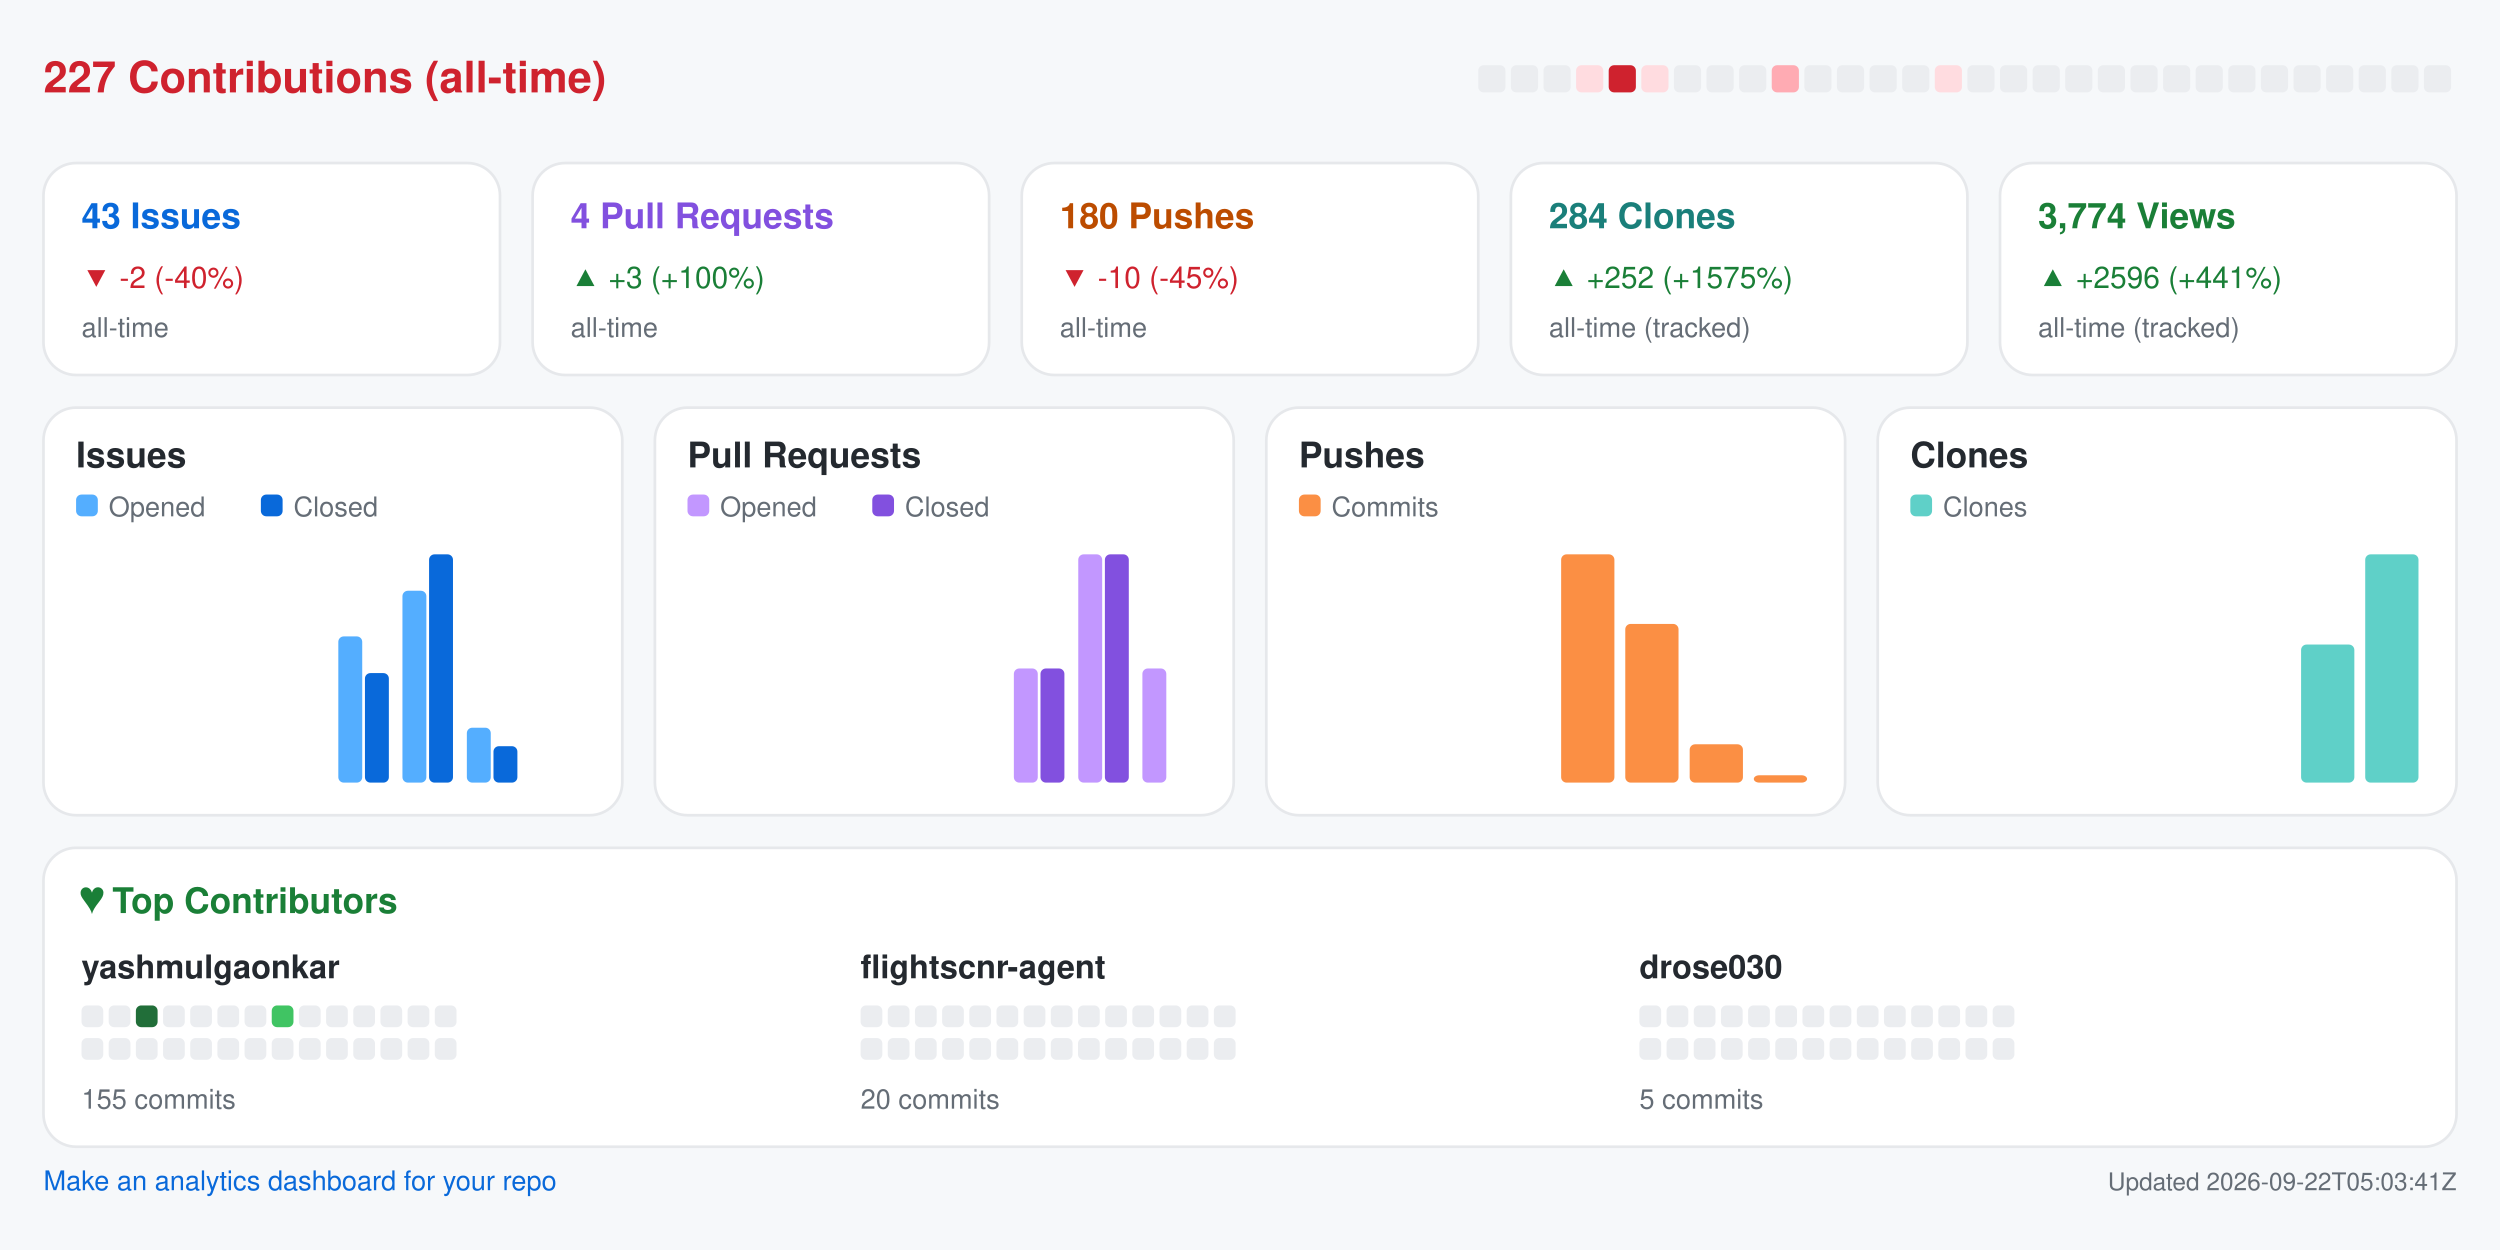
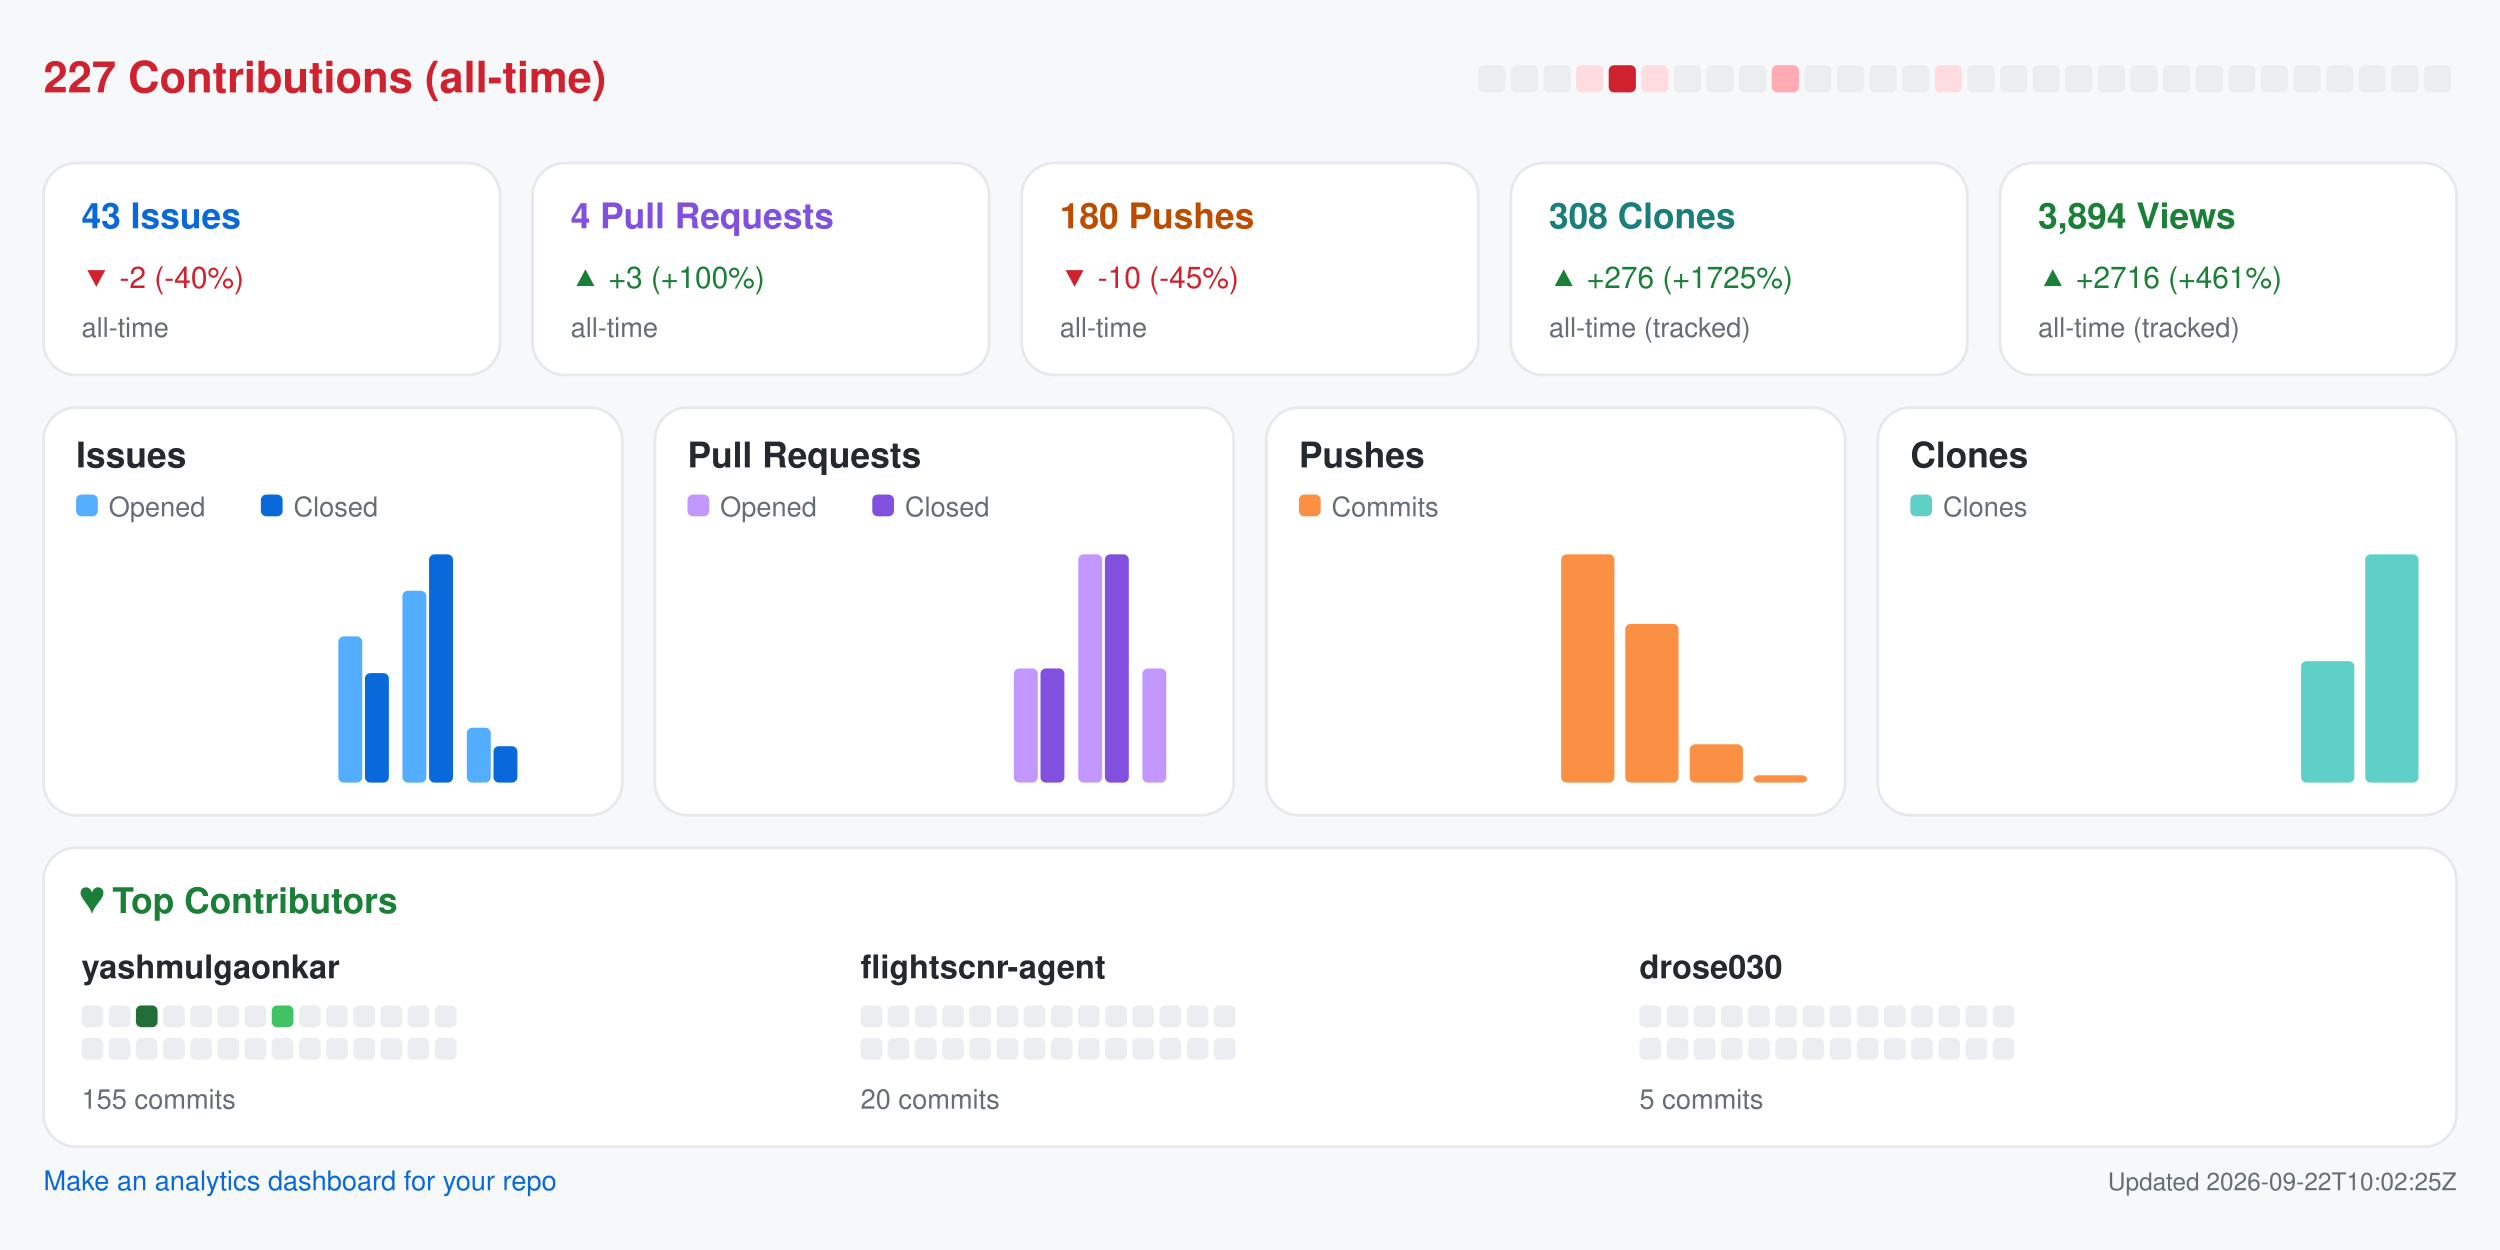
<svg xmlns="http://www.w3.org/2000/svg" width="920" height="460" viewBox="0 0 920 460" role="img" aria-label="Repository analytics for yashmulgaonkar/FlightScnr">
  <rect x="0.0" y="0.0" width="920.0" height="460.0" rx="0" fill="#f6f8fa" />
  <text x="16.0" y="34.0" fill="#cf222e" font-size="16" font-family="-apple-system,BlinkMacSystemFont,Segoe UI,Helvetica,Arial,sans-serif" font-weight="600" text-anchor="start">227 Contributions (all-time)</text>
  <rect x="544.0" y="24.0" width="10.0" height="10.0" rx="2" fill="#ebedf0" />
  <rect x="556.0" y="24.0" width="10.0" height="10.0" rx="2" fill="#ebedf0" />
  <rect x="568.0" y="24.0" width="10.0" height="10.0" rx="2" fill="#ebedf0" />
  <rect x="580.0" y="24.0" width="10.0" height="10.0" rx="2" fill="#ffdce0" />
  <rect x="592.0" y="24.0" width="10.0" height="10.0" rx="2" fill="#cf222e" />
  <rect x="604.0" y="24.0" width="10.0" height="10.0" rx="2" fill="#ffdce0" />
  <rect x="616.0" y="24.0" width="10.0" height="10.0" rx="2" fill="#ebedf0" />
  <rect x="628.0" y="24.0" width="10.0" height="10.0" rx="2" fill="#ebedf0" />
  <rect x="640.0" y="24.0" width="10.0" height="10.0" rx="2" fill="#ebedf0" />
  <rect x="652.0" y="24.0" width="10.0" height="10.0" rx="2" fill="#ffabb3" />
  <rect x="664.0" y="24.0" width="10.0" height="10.0" rx="2" fill="#ebedf0" />
  <rect x="676.0" y="24.0" width="10.0" height="10.0" rx="2" fill="#ebedf0" />
  <rect x="688.0" y="24.0" width="10.0" height="10.0" rx="2" fill="#ebedf0" />
  <rect x="700.0" y="24.0" width="10.0" height="10.0" rx="2" fill="#ebedf0" />
  <rect x="712.0" y="24.0" width="10.0" height="10.0" rx="2" fill="#ffdce0" />
  <rect x="724.0" y="24.0" width="10.0" height="10.0" rx="2" fill="#ebedf0" />
  <rect x="736.0" y="24.0" width="10.0" height="10.0" rx="2" fill="#ebedf0" />
  <rect x="748.0" y="24.0" width="10.0" height="10.0" rx="2" fill="#ebedf0" />
  <rect x="760.0" y="24.0" width="10.0" height="10.0" rx="2" fill="#ebedf0" />
  <rect x="772.0" y="24.0" width="10.0" height="10.0" rx="2" fill="#ebedf0" />
  <rect x="784.0" y="24.0" width="10.0" height="10.0" rx="2" fill="#ebedf0" />
  <rect x="796.0" y="24.0" width="10.0" height="10.0" rx="2" fill="#ebedf0" />
  <rect x="808.0" y="24.0" width="10.0" height="10.0" rx="2" fill="#ebedf0" />
  <rect x="820.0" y="24.0" width="10.0" height="10.0" rx="2" fill="#ebedf0" />
  <rect x="832.0" y="24.0" width="10.0" height="10.0" rx="2" fill="#ebedf0" />
  <rect x="844.0" y="24.0" width="10.0" height="10.0" rx="2" fill="#ebedf0" />
  <rect x="856.0" y="24.0" width="10.0" height="10.0" rx="2" fill="#ebedf0" />
  <rect x="868.0" y="24.0" width="10.0" height="10.0" rx="2" fill="#ebedf0" />
  <rect x="880.0" y="24.0" width="10.0" height="10.0" rx="2" fill="#ebedf0" />
  <rect x="892.0" y="24.0" width="10.0" height="10.0" rx="2" fill="#ebedf0" />
  <rect x="16.0" y="60.0" width="168.0" height="78.0" rx="12" fill="#ffffff" stroke="#e6e8eb" />
  <text x="30.0" y="84.0" fill="#0969da" font-size="13" font-family="-apple-system,BlinkMacSystemFont,Segoe UI,Helvetica,Arial,sans-serif" font-weight="600" text-anchor="start">43 Issues</text>
  <text x="30.0" y="106.0" fill="#cf222e" font-size="11" font-family="-apple-system,BlinkMacSystemFont,Segoe UI,Helvetica,Arial,sans-serif" font-weight="400" text-anchor="start">▼ -2 (-40%)</text>
  <text x="30.0" y="124.0" fill="#656d76" font-size="10" font-family="-apple-system,BlinkMacSystemFont,Segoe UI,Helvetica,Arial,sans-serif" font-weight="400" text-anchor="start">all-time</text>
  <rect x="196.0" y="60.0" width="168.0" height="78.0" rx="12" fill="#ffffff" stroke="#e6e8eb" />
  <text x="210.0" y="84.0" fill="#8250df" font-size="13" font-family="-apple-system,BlinkMacSystemFont,Segoe UI,Helvetica,Arial,sans-serif" font-weight="600" text-anchor="start">4 Pull Requests</text>
  <text x="210.0" y="106.0" fill="#1a7f37" font-size="11" font-family="-apple-system,BlinkMacSystemFont,Segoe UI,Helvetica,Arial,sans-serif" font-weight="400" text-anchor="start">▲ +3 (+100%)</text>
  <text x="210.0" y="124.0" fill="#656d76" font-size="10" font-family="-apple-system,BlinkMacSystemFont,Segoe UI,Helvetica,Arial,sans-serif" font-weight="400" text-anchor="start">all-time</text>
  <rect x="376.0" y="60.0" width="168.0" height="78.0" rx="12" fill="#ffffff" stroke="#e6e8eb" />
  <text x="390.0" y="84.0" fill="#bc4c00" font-size="13" font-family="-apple-system,BlinkMacSystemFont,Segoe UI,Helvetica,Arial,sans-serif" font-weight="600" text-anchor="start">180 Pushes</text>
  <text x="390.0" y="106.0" fill="#cf222e" font-size="11" font-family="-apple-system,BlinkMacSystemFont,Segoe UI,Helvetica,Arial,sans-serif" font-weight="400" text-anchor="start">▼ -10 (-45%)</text>
  <text x="390.0" y="124.0" fill="#656d76" font-size="10" font-family="-apple-system,BlinkMacSystemFont,Segoe UI,Helvetica,Arial,sans-serif" font-weight="400" text-anchor="start">all-time</text>
  <rect x="556.0" y="60.0" width="168.0" height="78.0" rx="12" fill="#ffffff" stroke="#e6e8eb" />
-   <text x="570.0" y="84.0" fill="#1a7f7a" font-size="13" font-family="-apple-system,BlinkMacSystemFont,Segoe UI,Helvetica,Arial,sans-serif" font-weight="600" text-anchor="start">284 Clones</text>
-   <text x="570.0" y="106.0" fill="#1a7f37" font-size="11" font-family="-apple-system,BlinkMacSystemFont,Segoe UI,Helvetica,Arial,sans-serif" font-weight="400" text-anchor="start">▲ +252 (+1575%)</text>
+   <text x="570.0" y="84.0" fill="#1a7f7a" font-size="13" font-family="-apple-system,BlinkMacSystemFont,Segoe UI,Helvetica,Arial,sans-serif" font-weight="600" text-anchor="start">308 Clones</text>
+   <text x="570.0" y="106.0" fill="#1a7f37" font-size="11" font-family="-apple-system,BlinkMacSystemFont,Segoe UI,Helvetica,Arial,sans-serif" font-weight="400" text-anchor="start">▲ +276 (+1725%)</text>
  <text x="570.0" y="124.0" fill="#656d76" font-size="10" font-family="-apple-system,BlinkMacSystemFont,Segoe UI,Helvetica,Arial,sans-serif" font-weight="400" text-anchor="start">all-time (tracked)</text>
  <rect x="736.0" y="60.0" width="168.0" height="78.0" rx="12" fill="#ffffff" stroke="#e6e8eb" />
-   <text x="750.0" y="84.0" fill="#1a7f37" font-size="13" font-family="-apple-system,BlinkMacSystemFont,Segoe UI,Helvetica,Arial,sans-serif" font-weight="600" text-anchor="start">3,774 Views</text>
-   <text x="750.0" y="106.0" fill="#1a7f37" font-size="11" font-family="-apple-system,BlinkMacSystemFont,Segoe UI,Helvetica,Arial,sans-serif" font-weight="400" text-anchor="start">▲ +2596 (+441%)</text>
+   <text x="750.0" y="84.0" fill="#1a7f37" font-size="13" font-family="-apple-system,BlinkMacSystemFont,Segoe UI,Helvetica,Arial,sans-serif" font-weight="600" text-anchor="start">3,894 Views</text>
+   <text x="750.0" y="106.0" fill="#1a7f37" font-size="11" font-family="-apple-system,BlinkMacSystemFont,Segoe UI,Helvetica,Arial,sans-serif" font-weight="400" text-anchor="start">▲ +2716 (+461%)</text>
  <text x="750.0" y="124.0" fill="#656d76" font-size="10" font-family="-apple-system,BlinkMacSystemFont,Segoe UI,Helvetica,Arial,sans-serif" font-weight="400" text-anchor="start">all-time (tracked)</text>
  <rect x="16.0" y="150.0" width="213.0" height="150.0" rx="12" fill="#ffffff" stroke="#e6e8eb" />
  <text x="28.0" y="172.0" fill="#24292f" font-size="13" font-family="-apple-system,BlinkMacSystemFont,Segoe UI,Helvetica,Arial,sans-serif" font-weight="600" text-anchor="start">Issues</text>
  <rect x="28.0" y="182.0" width="8.0" height="8.0" rx="2" fill="#54aeff" />
  <text x="40.0" y="190.0" fill="#656d76" font-size="10" font-family="-apple-system,BlinkMacSystemFont,Segoe UI,Helvetica,Arial,sans-serif" font-weight="400" text-anchor="start">Opened</text>
  <rect x="96.0" y="182.0" width="8.0" height="8.0" rx="2" fill="#0969da" />
  <text x="108.0" y="190.0" fill="#656d76" font-size="10" font-family="-apple-system,BlinkMacSystemFont,Segoe UI,Helvetica,Arial,sans-serif" font-weight="400" text-anchor="start">Closed</text>
  <rect x="30.0" y="288.0" width="8.8" height="0.0" rx="2" fill="#54aeff" />
  <rect x="39.8" y="288.0" width="8.8" height="0.0" rx="2" fill="#0969da" />
  <rect x="53.6" y="288.0" width="8.8" height="0.0" rx="2" fill="#54aeff" />
  <rect x="63.4" y="288.0" width="8.8" height="0.0" rx="2" fill="#0969da" />
  <rect x="77.2" y="288.0" width="8.8" height="0.0" rx="2" fill="#54aeff" />
  <rect x="87.1" y="288.0" width="8.8" height="0.0" rx="2" fill="#0969da" />
  <rect x="100.9" y="288.0" width="8.8" height="0.0" rx="2" fill="#54aeff" />
  <rect x="110.7" y="288.0" width="8.8" height="0.0" rx="2" fill="#0969da" />
  <rect x="124.5" y="234.2" width="8.8" height="53.8" rx="2" fill="#54aeff" />
  <rect x="134.3" y="247.7" width="8.8" height="40.3" rx="2" fill="#0969da" />
  <rect x="148.1" y="217.4" width="8.8" height="70.6" rx="2" fill="#54aeff" />
  <rect x="157.9" y="204.0" width="8.8" height="84.0" rx="2" fill="#0969da" />
  <rect x="171.8" y="267.8" width="8.8" height="20.2" rx="2" fill="#54aeff" />
  <rect x="181.6" y="274.6" width="8.8" height="13.4" rx="2" fill="#0969da" />
  <rect x="195.4" y="288.0" width="8.8" height="0.0" rx="2" fill="#54aeff" />
  <rect x="205.2" y="288.0" width="8.8" height="0.0" rx="2" fill="#0969da" />
  <rect x="241.0" y="150.0" width="213.0" height="150.0" rx="12" fill="#ffffff" stroke="#e6e8eb" />
  <text x="253.0" y="172.0" fill="#24292f" font-size="13" font-family="-apple-system,BlinkMacSystemFont,Segoe UI,Helvetica,Arial,sans-serif" font-weight="600" text-anchor="start">Pull Requests</text>
  <rect x="253.0" y="182.0" width="8.0" height="8.0" rx="2" fill="#c297ff" />
  <text x="265.0" y="190.0" fill="#656d76" font-size="10" font-family="-apple-system,BlinkMacSystemFont,Segoe UI,Helvetica,Arial,sans-serif" font-weight="400" text-anchor="start">Opened</text>
  <rect x="321.0" y="182.0" width="8.0" height="8.0" rx="2" fill="#8250df" />
  <text x="333.0" y="190.0" fill="#656d76" font-size="10" font-family="-apple-system,BlinkMacSystemFont,Segoe UI,Helvetica,Arial,sans-serif" font-weight="400" text-anchor="start">Closed</text>
  <rect x="255.0" y="288.0" width="8.8" height="0.0" rx="2" fill="#c297ff" />
  <rect x="264.8" y="288.0" width="8.8" height="0.0" rx="2" fill="#8250df" />
  <rect x="278.6" y="288.0" width="8.8" height="0.0" rx="2" fill="#c297ff" />
  <rect x="288.4" y="288.0" width="8.8" height="0.0" rx="2" fill="#8250df" />
  <rect x="302.2" y="288.0" width="8.8" height="0.0" rx="2" fill="#c297ff" />
  <rect x="312.1" y="288.0" width="8.8" height="0.0" rx="2" fill="#8250df" />
  <rect x="325.9" y="288.0" width="8.8" height="0.0" rx="2" fill="#c297ff" />
  <rect x="335.7" y="288.0" width="8.8" height="0.0" rx="2" fill="#8250df" />
  <rect x="349.5" y="288.0" width="8.8" height="0.0" rx="2" fill="#c297ff" />
  <rect x="359.3" y="288.0" width="8.8" height="0.0" rx="2" fill="#8250df" />
  <rect x="373.1" y="246.0" width="8.8" height="42.0" rx="2" fill="#c297ff" />
  <rect x="382.9" y="246.0" width="8.8" height="42.0" rx="2" fill="#8250df" />
  <rect x="396.8" y="204.0" width="8.8" height="84.0" rx="2" fill="#c297ff" />
  <rect x="406.6" y="204.0" width="8.8" height="84.0" rx="2" fill="#8250df" />
  <rect x="420.4" y="246.0" width="8.8" height="42.0" rx="2" fill="#c297ff" />
  <rect x="430.2" y="288.0" width="8.8" height="0.0" rx="2" fill="#8250df" />
  <rect x="466.0" y="150.0" width="213.0" height="150.0" rx="12" fill="#ffffff" stroke="#e6e8eb" />
  <text x="478.0" y="172.0" fill="#24292f" font-size="13" font-family="-apple-system,BlinkMacSystemFont,Segoe UI,Helvetica,Arial,sans-serif" font-weight="600" text-anchor="start">Pushes</text>
  <rect x="478.0" y="182.0" width="8.0" height="8.0" rx="2" fill="#fb8f44" />
  <text x="490.0" y="190.0" fill="#656d76" font-size="10" font-family="-apple-system,BlinkMacSystemFont,Segoe UI,Helvetica,Arial,sans-serif" font-weight="400" text-anchor="start">Commits</text>
  <rect x="480.0" y="288.0" width="19.6" height="0.0" rx="2" fill="#fb8f44" />
  <rect x="503.6" y="288.0" width="19.6" height="0.0" rx="2" fill="#fb8f44" />
  <rect x="527.2" y="288.0" width="19.6" height="0.0" rx="2" fill="#fb8f44" />
  <rect x="550.9" y="288.0" width="19.6" height="0.0" rx="2" fill="#fb8f44" />
  <rect x="574.5" y="204.0" width="19.6" height="84.0" rx="2" fill="#fb8f44" />
  <rect x="598.1" y="229.6" width="19.6" height="58.4" rx="2" fill="#fb8f44" />
  <rect x="621.8" y="273.9" width="19.6" height="14.1" rx="2" fill="#fb8f44" />
  <rect x="645.4" y="285.3" width="19.6" height="2.7" rx="2" fill="#fb8f44" />
  <rect x="691.0" y="150.0" width="213.0" height="150.0" rx="12" fill="#ffffff" stroke="#e6e8eb" />
  <text x="703.0" y="172.0" fill="#24292f" font-size="13" font-family="-apple-system,BlinkMacSystemFont,Segoe UI,Helvetica,Arial,sans-serif" font-weight="600" text-anchor="start">Clones</text>
  <rect x="703.0" y="182.0" width="8.0" height="8.0" rx="2" fill="#5fd0c8" />
  <text x="715.0" y="190.0" fill="#656d76" font-size="10" font-family="-apple-system,BlinkMacSystemFont,Segoe UI,Helvetica,Arial,sans-serif" font-weight="400" text-anchor="start">Clones</text>
  <rect x="705.0" y="288.0" width="19.6" height="0.0" rx="2" fill="#5fd0c8" />
  <rect x="728.6" y="288.0" width="19.6" height="0.0" rx="2" fill="#5fd0c8" />
  <rect x="752.2" y="288.0" width="19.6" height="0.0" rx="2" fill="#5fd0c8" />
  <rect x="775.9" y="288.0" width="19.6" height="0.0" rx="2" fill="#5fd0c8" />
  <rect x="799.5" y="288.0" width="19.6" height="0.0" rx="2" fill="#5fd0c8" />
  <rect x="823.1" y="288.0" width="19.6" height="0.0" rx="2" fill="#5fd0c8" />
-   <rect x="846.8" y="237.2" width="19.6" height="50.8" rx="2" fill="#5fd0c8" />
+   <rect x="846.8" y="243.3" width="19.6" height="44.7" rx="2" fill="#5fd0c8" />
  <rect x="870.4" y="204.0" width="19.6" height="84.0" rx="2" fill="#5fd0c8" />
  <rect x="16.0" y="312.0" width="888.0" height="110.0" rx="12" fill="#ffffff" stroke="#e6e8eb" />
  <text x="30.0" y="336.0" fill="#1a7f37" font-size="13" font-family="-apple-system,BlinkMacSystemFont,Segoe UI,Helvetica,Arial,sans-serif" font-weight="600" text-anchor="start">♥  Top Contributors</text>
  <text x="30.0" y="360.0" fill="#24292f" font-size="12" font-family="-apple-system,BlinkMacSystemFont,Segoe UI,Helvetica,Arial,sans-serif" font-weight="600" text-anchor="start">yashmulgaonkar</text>
  <rect x="30.0" y="370.0" width="8.0" height="8.0" rx="2" fill="#ebedf0" />
  <rect x="40.0" y="370.0" width="8.0" height="8.0" rx="2" fill="#ebedf0" />
  <rect x="50.0" y="370.0" width="8.0" height="8.0" rx="2" fill="#216e39" />
  <rect x="60.0" y="370.0" width="8.0" height="8.0" rx="2" fill="#ebedf0" />
  <rect x="70.0" y="370.0" width="8.0" height="8.0" rx="2" fill="#ebedf0" />
  <rect x="80.0" y="370.0" width="8.0" height="8.0" rx="2" fill="#ebedf0" />
  <rect x="90.0" y="370.0" width="8.0" height="8.0" rx="2" fill="#ebedf0" />
  <rect x="100.0" y="370.0" width="8.0" height="8.0" rx="2" fill="#40c463" />
  <rect x="110.0" y="370.0" width="8.0" height="8.0" rx="2" fill="#ebedf0" />
  <rect x="120.0" y="370.0" width="8.0" height="8.0" rx="2" fill="#ebedf0" />
  <rect x="130.0" y="370.0" width="8.0" height="8.0" rx="2" fill="#ebedf0" />
  <rect x="140.0" y="370.0" width="8.0" height="8.0" rx="2" fill="#ebedf0" />
  <rect x="150.0" y="370.0" width="8.0" height="8.0" rx="2" fill="#ebedf0" />
  <rect x="160.0" y="370.0" width="8.0" height="8.0" rx="2" fill="#ebedf0" />
  <rect x="30.0" y="382.0" width="8.0" height="8.0" rx="2" fill="#ebedf0" />
  <rect x="40.0" y="382.0" width="8.0" height="8.0" rx="2" fill="#ebedf0" />
  <rect x="50.0" y="382.0" width="8.0" height="8.0" rx="2" fill="#ebedf0" />
  <rect x="60.0" y="382.0" width="8.0" height="8.0" rx="2" fill="#ebedf0" />
  <rect x="70.0" y="382.0" width="8.0" height="8.0" rx="2" fill="#ebedf0" />
  <rect x="80.0" y="382.0" width="8.0" height="8.0" rx="2" fill="#ebedf0" />
  <rect x="90.0" y="382.0" width="8.0" height="8.0" rx="2" fill="#ebedf0" />
  <rect x="100.0" y="382.0" width="8.0" height="8.0" rx="2" fill="#ebedf0" />
  <rect x="110.0" y="382.0" width="8.0" height="8.0" rx="2" fill="#ebedf0" />
  <rect x="120.0" y="382.0" width="8.0" height="8.0" rx="2" fill="#ebedf0" />
  <rect x="130.0" y="382.0" width="8.0" height="8.0" rx="2" fill="#ebedf0" />
  <rect x="140.0" y="382.0" width="8.0" height="8.0" rx="2" fill="#ebedf0" />
  <rect x="150.0" y="382.0" width="8.0" height="8.0" rx="2" fill="#ebedf0" />
  <rect x="160.0" y="382.0" width="8.0" height="8.0" rx="2" fill="#ebedf0" />
  <text x="30.0" y="408.0" fill="#656d76" font-size="10" font-family="-apple-system,BlinkMacSystemFont,Segoe UI,Helvetica,Arial,sans-serif" font-weight="400" text-anchor="start">155 commits</text>
  <text x="316.7" y="360.0" fill="#24292f" font-size="12" font-family="-apple-system,BlinkMacSystemFont,Segoe UI,Helvetica,Arial,sans-serif" font-weight="600" text-anchor="start">flightscnr-agent</text>
  <rect x="316.7" y="370.0" width="8.0" height="8.0" rx="2" fill="#ebedf0" />
  <rect x="326.7" y="370.0" width="8.0" height="8.0" rx="2" fill="#ebedf0" />
  <rect x="336.7" y="370.0" width="8.0" height="8.0" rx="2" fill="#ebedf0" />
  <rect x="346.7" y="370.0" width="8.0" height="8.0" rx="2" fill="#ebedf0" />
  <rect x="356.7" y="370.0" width="8.0" height="8.0" rx="2" fill="#ebedf0" />
  <rect x="366.7" y="370.0" width="8.0" height="8.0" rx="2" fill="#ebedf0" />
  <rect x="376.7" y="370.0" width="8.0" height="8.0" rx="2" fill="#ebedf0" />
  <rect x="386.7" y="370.0" width="8.0" height="8.0" rx="2" fill="#ebedf0" />
  <rect x="396.7" y="370.0" width="8.0" height="8.0" rx="2" fill="#ebedf0" />
  <rect x="406.7" y="370.0" width="8.0" height="8.0" rx="2" fill="#ebedf0" />
  <rect x="416.7" y="370.0" width="8.0" height="8.0" rx="2" fill="#ebedf0" />
  <rect x="426.7" y="370.0" width="8.0" height="8.0" rx="2" fill="#ebedf0" />
  <rect x="436.7" y="370.0" width="8.0" height="8.0" rx="2" fill="#ebedf0" />
  <rect x="446.7" y="370.0" width="8.0" height="8.0" rx="2" fill="#ebedf0" />
  <rect x="316.7" y="382.0" width="8.0" height="8.0" rx="2" fill="#ebedf0" />
  <rect x="326.7" y="382.0" width="8.0" height="8.0" rx="2" fill="#ebedf0" />
  <rect x="336.7" y="382.0" width="8.0" height="8.0" rx="2" fill="#ebedf0" />
  <rect x="346.7" y="382.0" width="8.0" height="8.0" rx="2" fill="#ebedf0" />
  <rect x="356.7" y="382.0" width="8.0" height="8.0" rx="2" fill="#ebedf0" />
  <rect x="366.7" y="382.0" width="8.0" height="8.0" rx="2" fill="#ebedf0" />
  <rect x="376.7" y="382.0" width="8.0" height="8.0" rx="2" fill="#ebedf0" />
  <rect x="386.7" y="382.0" width="8.0" height="8.0" rx="2" fill="#ebedf0" />
  <rect x="396.7" y="382.0" width="8.0" height="8.0" rx="2" fill="#ebedf0" />
  <rect x="406.7" y="382.0" width="8.0" height="8.0" rx="2" fill="#ebedf0" />
  <rect x="416.7" y="382.0" width="8.0" height="8.0" rx="2" fill="#ebedf0" />
  <rect x="426.7" y="382.0" width="8.0" height="8.0" rx="2" fill="#ebedf0" />
  <rect x="436.7" y="382.0" width="8.0" height="8.0" rx="2" fill="#ebedf0" />
  <rect x="446.7" y="382.0" width="8.0" height="8.0" rx="2" fill="#ebedf0" />
  <text x="316.7" y="408.0" fill="#656d76" font-size="10" font-family="-apple-system,BlinkMacSystemFont,Segoe UI,Helvetica,Arial,sans-serif" font-weight="400" text-anchor="start">20 commits</text>
  <text x="603.3" y="360.0" fill="#24292f" font-size="12" font-family="-apple-system,BlinkMacSystemFont,Segoe UI,Helvetica,Arial,sans-serif" font-weight="600" text-anchor="start">drose030</text>
  <rect x="603.3" y="370.0" width="8.0" height="8.0" rx="2" fill="#ebedf0" />
  <rect x="613.3" y="370.0" width="8.0" height="8.0" rx="2" fill="#ebedf0" />
  <rect x="623.3" y="370.0" width="8.0" height="8.0" rx="2" fill="#ebedf0" />
  <rect x="633.3" y="370.0" width="8.0" height="8.0" rx="2" fill="#ebedf0" />
  <rect x="643.3" y="370.0" width="8.0" height="8.0" rx="2" fill="#ebedf0" />
  <rect x="653.3" y="370.0" width="8.0" height="8.0" rx="2" fill="#ebedf0" />
  <rect x="663.3" y="370.0" width="8.0" height="8.0" rx="2" fill="#ebedf0" />
  <rect x="673.3" y="370.0" width="8.0" height="8.0" rx="2" fill="#ebedf0" />
  <rect x="683.3" y="370.0" width="8.0" height="8.0" rx="2" fill="#ebedf0" />
  <rect x="693.3" y="370.0" width="8.0" height="8.0" rx="2" fill="#ebedf0" />
  <rect x="703.3" y="370.0" width="8.0" height="8.0" rx="2" fill="#ebedf0" />
  <rect x="713.3" y="370.0" width="8.0" height="8.0" rx="2" fill="#ebedf0" />
  <rect x="723.3" y="370.0" width="8.0" height="8.0" rx="2" fill="#ebedf0" />
  <rect x="733.3" y="370.0" width="8.0" height="8.0" rx="2" fill="#ebedf0" />
  <rect x="603.3" y="382.0" width="8.0" height="8.0" rx="2" fill="#ebedf0" />
  <rect x="613.3" y="382.0" width="8.0" height="8.0" rx="2" fill="#ebedf0" />
  <rect x="623.3" y="382.0" width="8.0" height="8.0" rx="2" fill="#ebedf0" />
  <rect x="633.3" y="382.0" width="8.0" height="8.0" rx="2" fill="#ebedf0" />
  <rect x="643.3" y="382.0" width="8.0" height="8.0" rx="2" fill="#ebedf0" />
  <rect x="653.3" y="382.0" width="8.0" height="8.0" rx="2" fill="#ebedf0" />
  <rect x="663.3" y="382.0" width="8.0" height="8.0" rx="2" fill="#ebedf0" />
  <rect x="673.3" y="382.0" width="8.0" height="8.0" rx="2" fill="#ebedf0" />
  <rect x="683.3" y="382.0" width="8.0" height="8.0" rx="2" fill="#ebedf0" />
  <rect x="693.3" y="382.0" width="8.0" height="8.0" rx="2" fill="#ebedf0" />
  <rect x="703.3" y="382.0" width="8.0" height="8.0" rx="2" fill="#ebedf0" />
  <rect x="713.3" y="382.0" width="8.0" height="8.0" rx="2" fill="#ebedf0" />
  <rect x="723.3" y="382.0" width="8.0" height="8.0" rx="2" fill="#ebedf0" />
  <rect x="733.3" y="382.0" width="8.0" height="8.0" rx="2" fill="#ebedf0" />
  <text x="603.3" y="408.0" fill="#656d76" font-size="10" font-family="-apple-system,BlinkMacSystemFont,Segoe UI,Helvetica,Arial,sans-serif" font-weight="400" text-anchor="start">5 commits</text>
  <a href="https://github.com/yashmulgaonkar/repo-analytics" target="_blank" rel="noopener noreferrer">
    <text x="16.0" y="438.0" fill="#0969da" font-size="10" font-family="-apple-system,BlinkMacSystemFont,Segoe UI,Helvetica,Arial,sans-serif" font-weight="400" text-anchor="start">Make an analytics dashboard for your repo</text>
  </a>
-   <text x="904.0" y="438.0" fill="#656d76" font-size="9" font-family="-apple-system,BlinkMacSystemFont,Segoe UI,Helvetica,Arial,sans-serif" font-weight="400" text-anchor="end">Updated 2026-09-22T05:03:41Z</text>
+   <text x="904.0" y="438.0" fill="#656d76" font-size="9" font-family="-apple-system,BlinkMacSystemFont,Segoe UI,Helvetica,Arial,sans-serif" font-weight="400" text-anchor="end">Updated 2026-09-22T10:02:25Z</text>
</svg>
